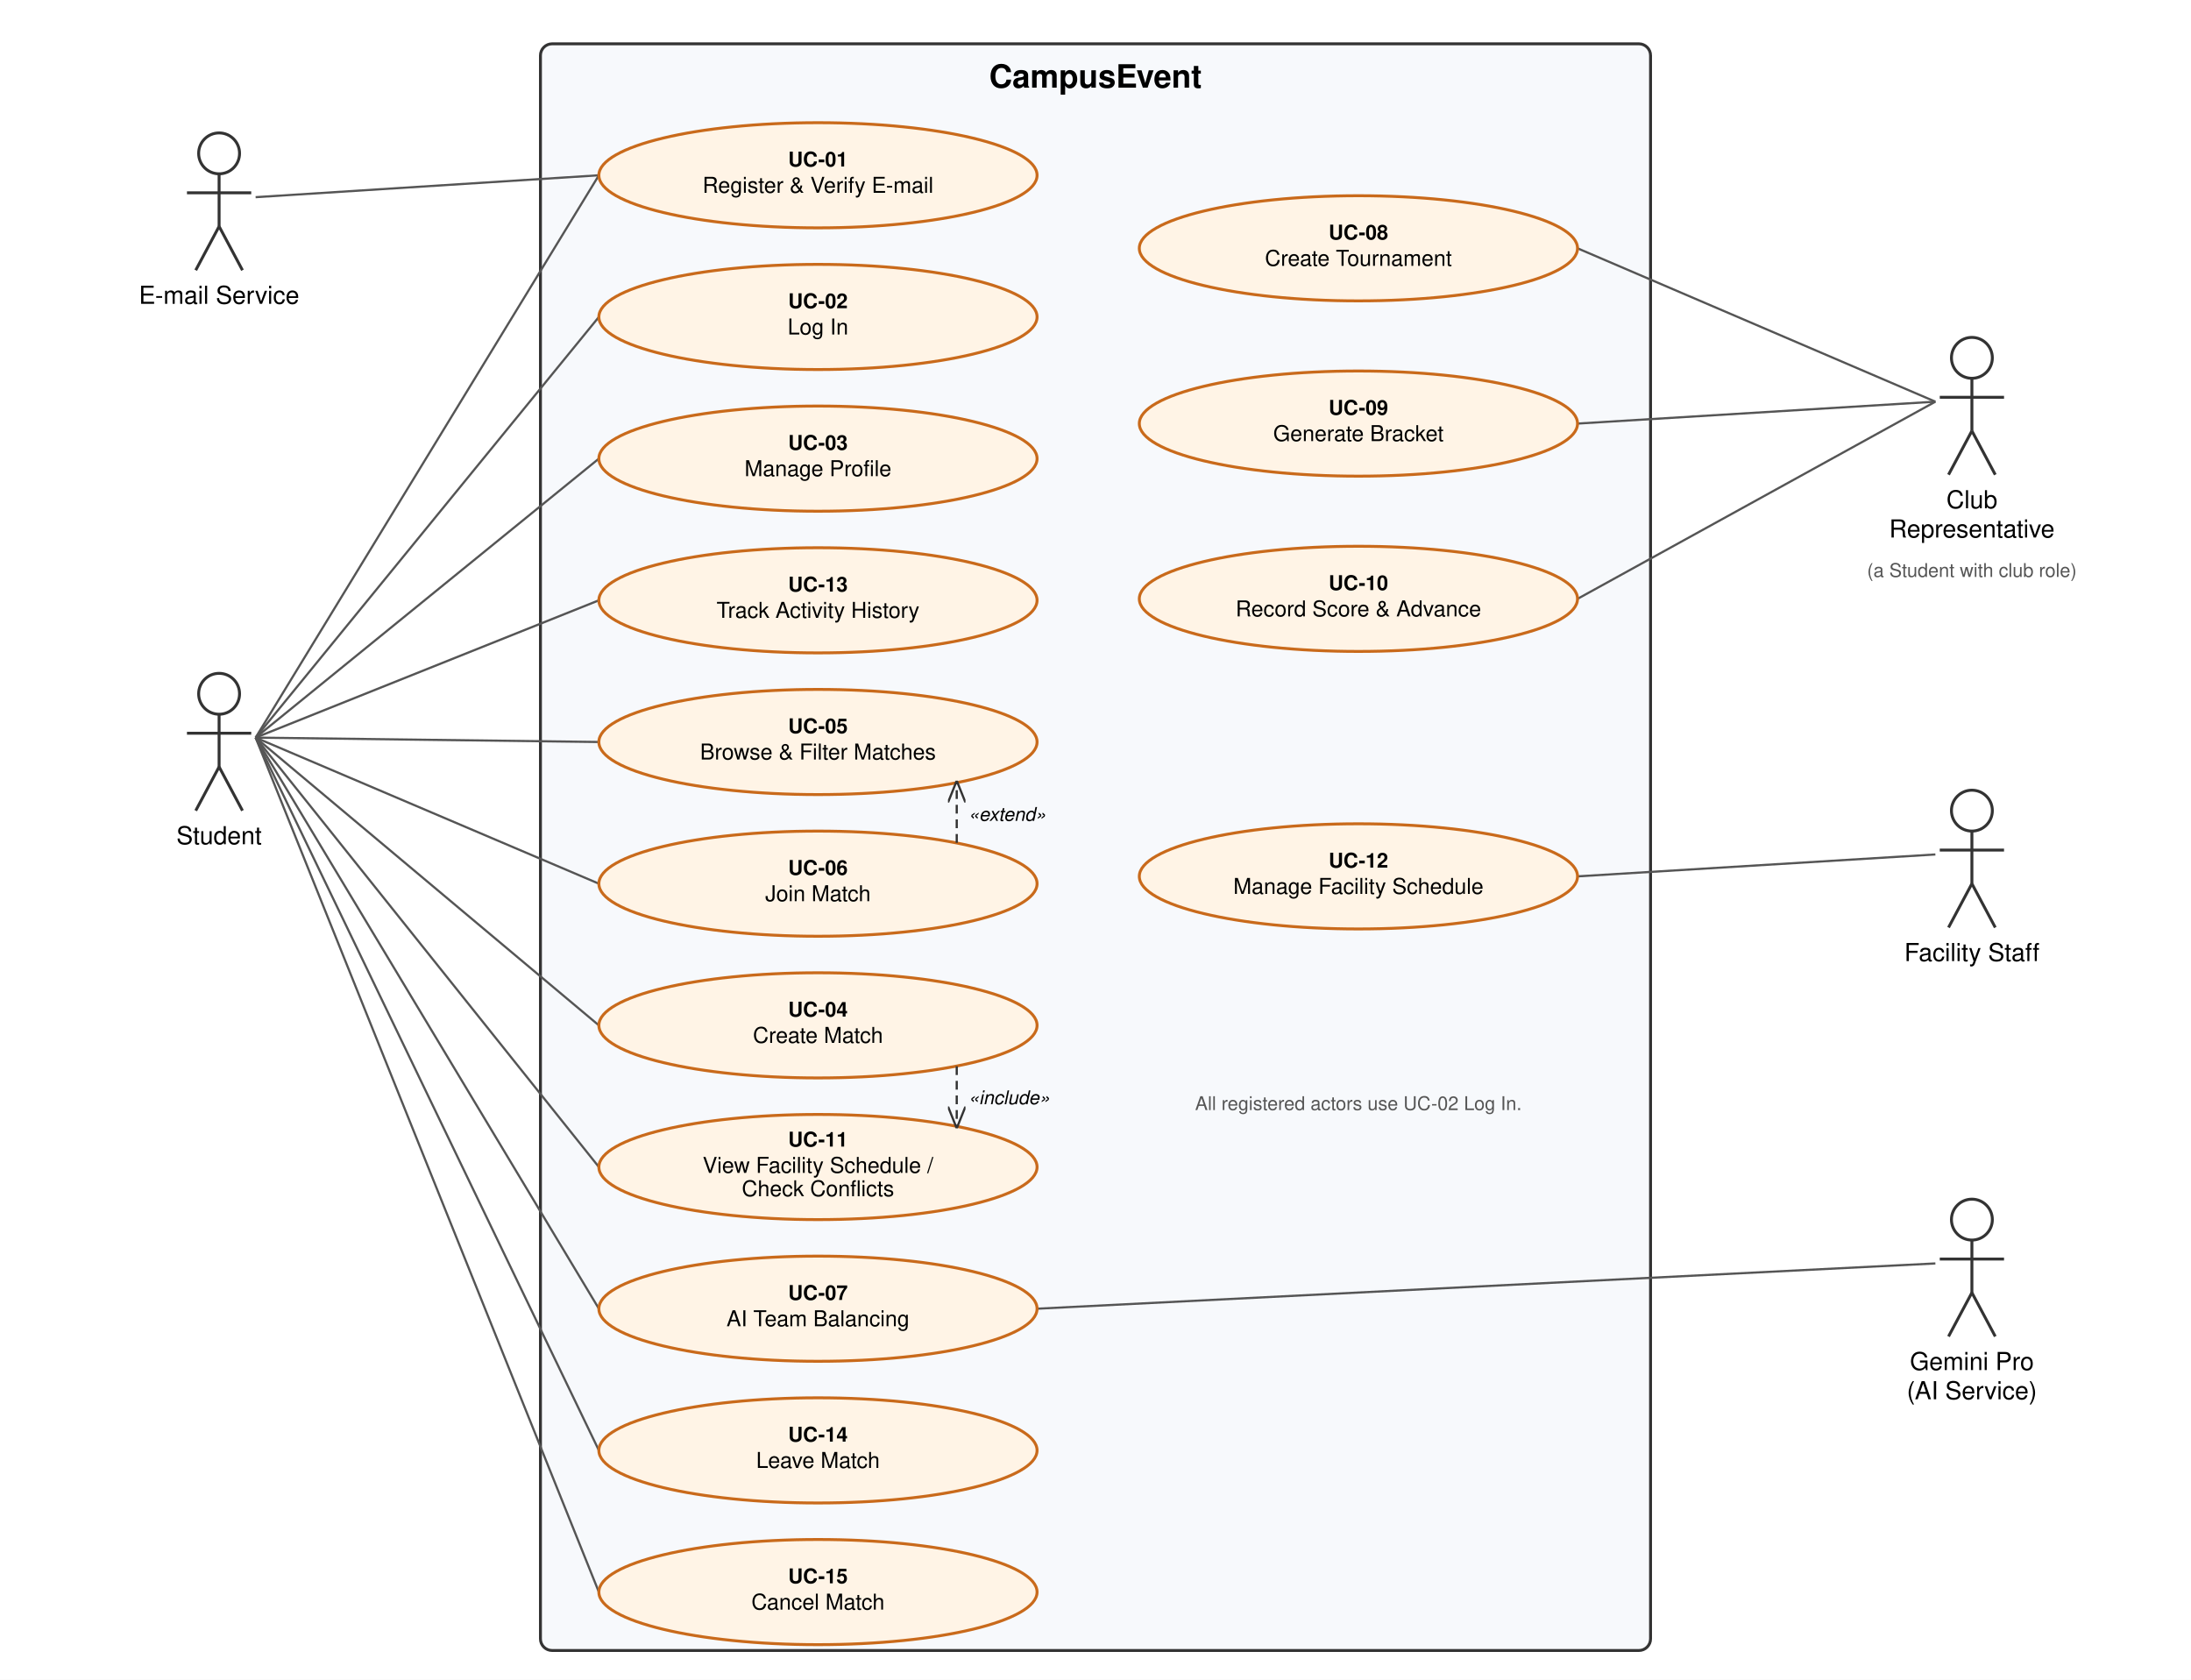
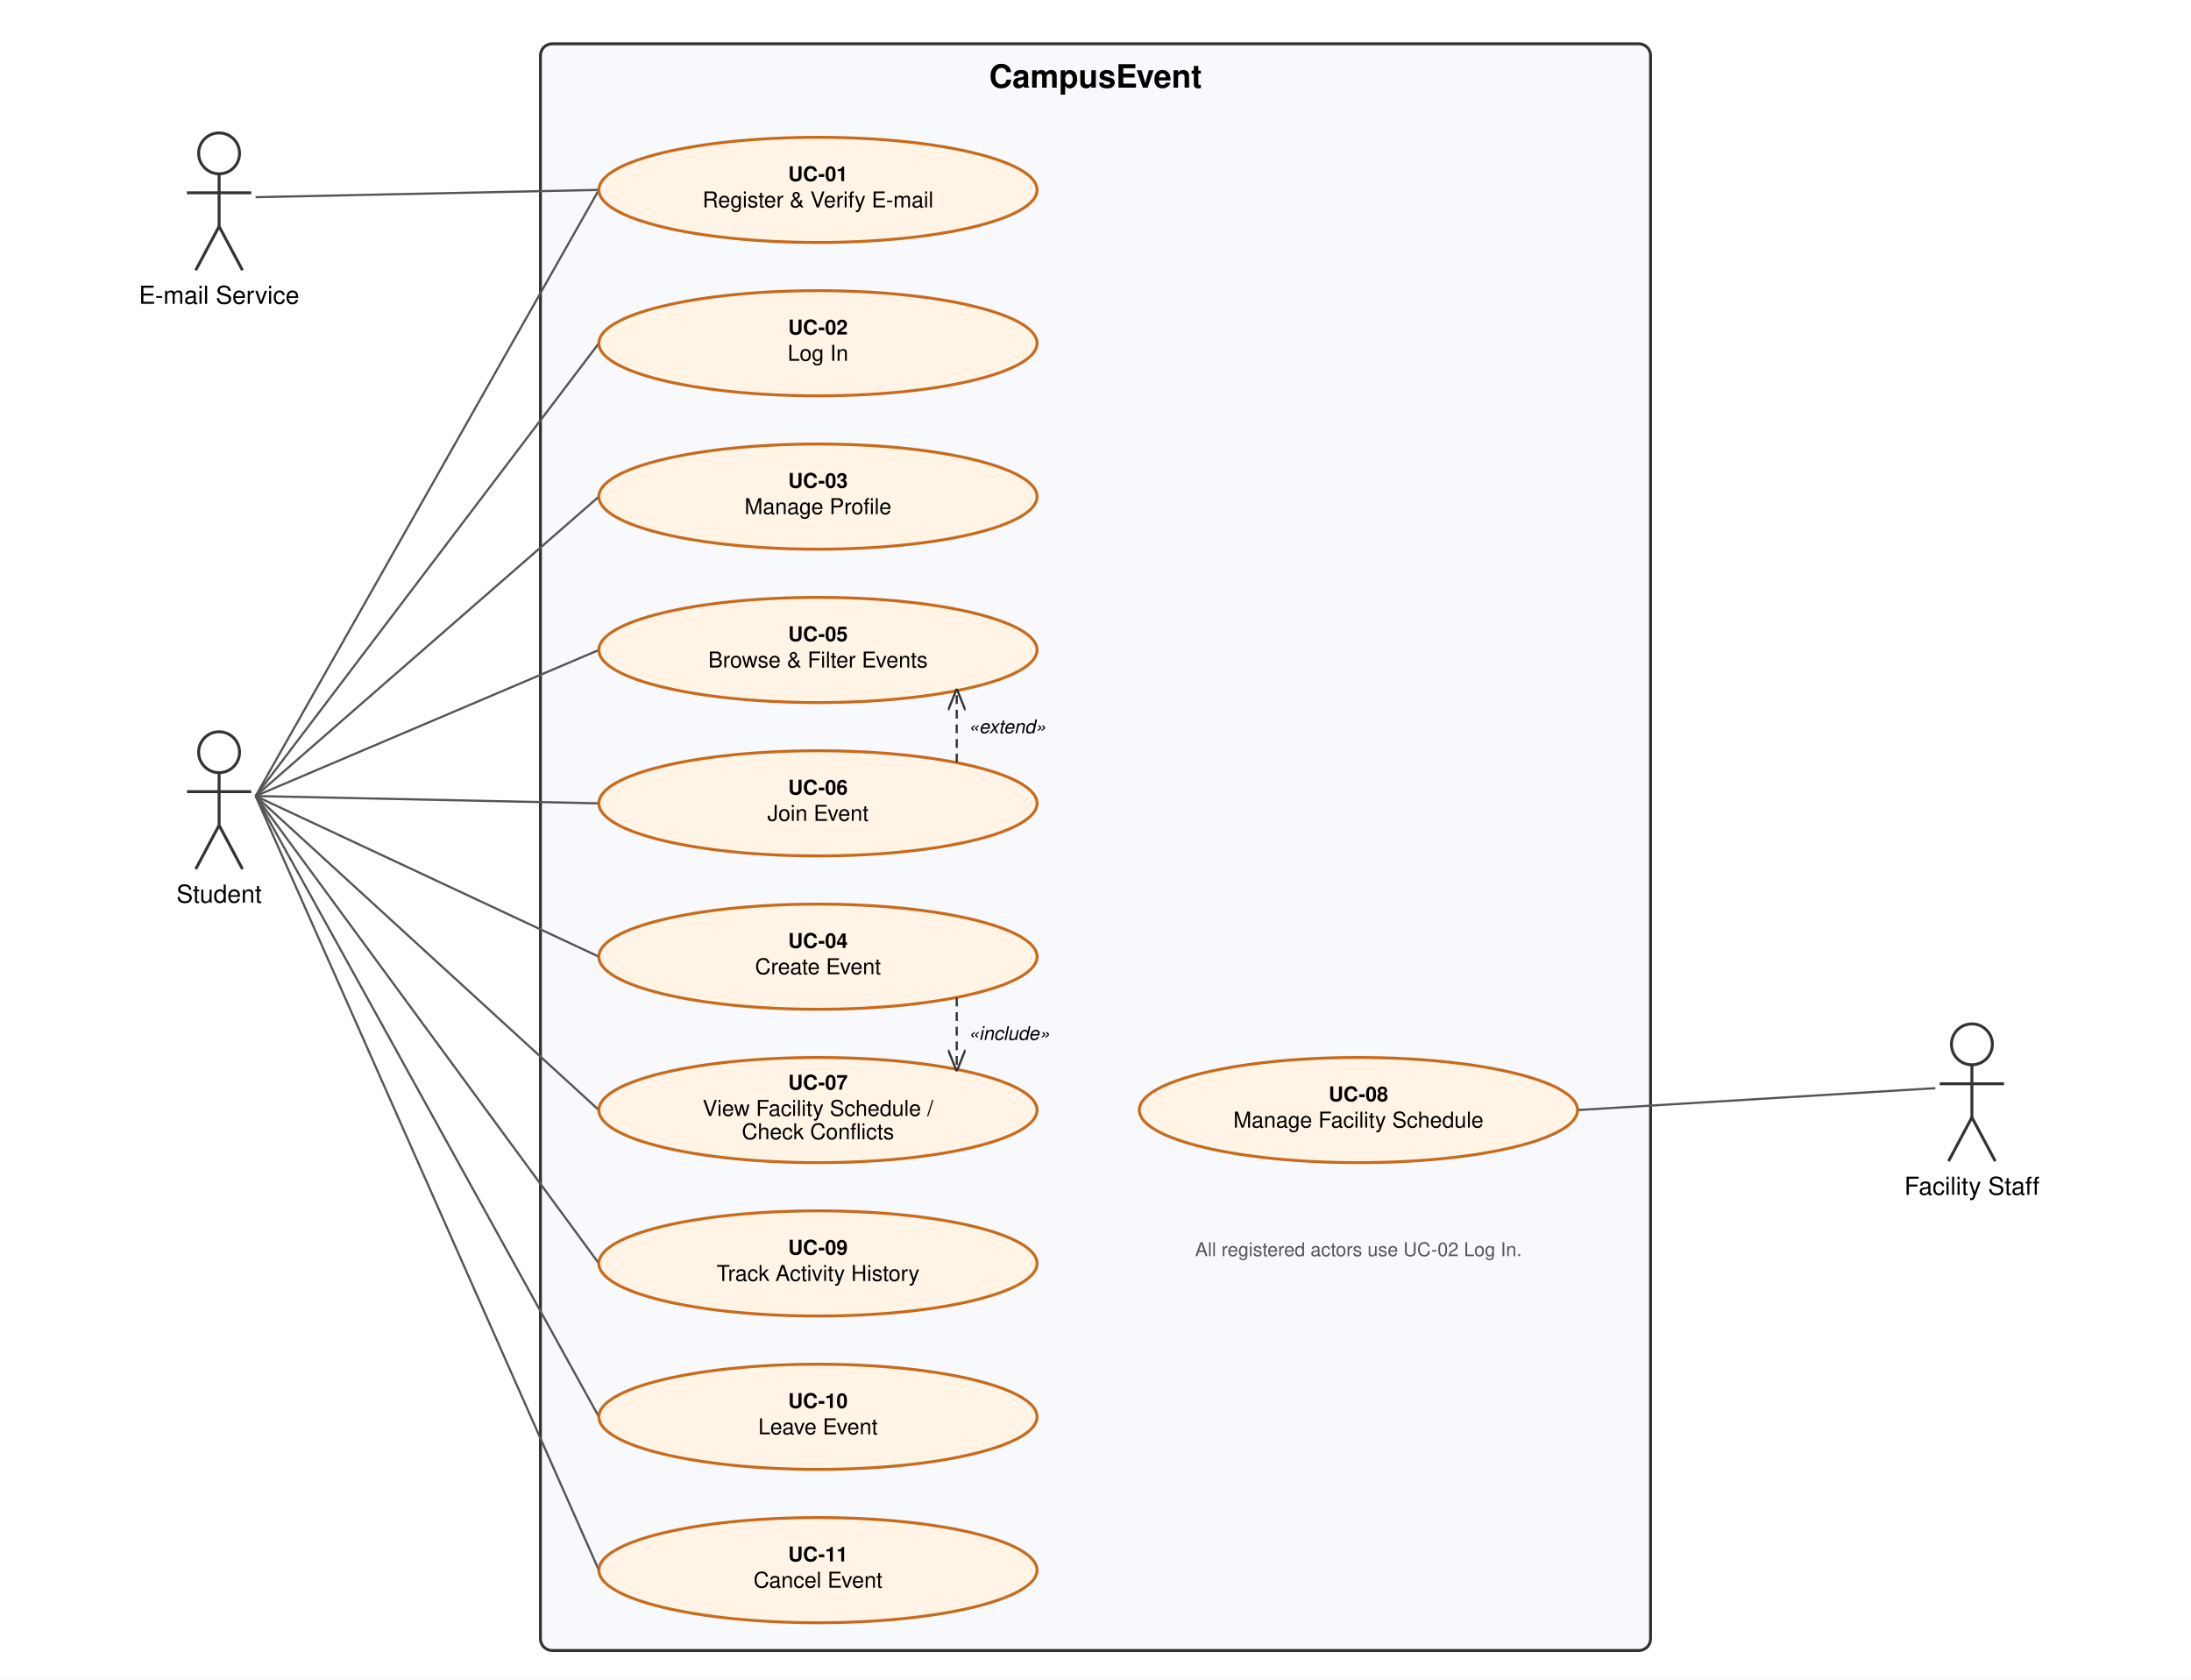
<svg xmlns="http://www.w3.org/2000/svg" width="1500" height="1150" viewBox="0 0 1500 1150" font-family="Helvetica, Arial, sans-serif">
  <rect width="100%" height="100%" fill="white" />
  <defs>
    <marker id="ar" markerWidth="10" markerHeight="8" refX="9" refY="4" orient="auto">
      <path d="M0,0 L10,4 L0,8" fill="none" stroke="#333" />
    </marker>
  </defs>
  <rect x="370" y="30" width="760" height="1100" rx="8" fill="#f7f9fc" stroke="#333" stroke-width="2" />
  <text x="750" y="60" text-anchor="middle" font-size="22" font-weight="bold">CampusEvent</text>
-   <line x1="175" y1="505" x2="410" y2="120" stroke="#555" stroke-width="1.5" />
-   <line x1="175" y1="505" x2="410" y2="217" stroke="#555" stroke-width="1.5" />
-   <line x1="175" y1="505" x2="410" y2="314" stroke="#555" stroke-width="1.5" />
-   <line x1="175" y1="505" x2="410" y2="411" stroke="#555" stroke-width="1.5" />
-   <line x1="175" y1="505" x2="410" y2="508" stroke="#555" stroke-width="1.5" />
-   <line x1="175" y1="505" x2="410" y2="605" stroke="#555" stroke-width="1.5" />
-   <line x1="175" y1="505" x2="410" y2="702" stroke="#555" stroke-width="1.5" />
-   <line x1="175" y1="505" x2="410" y2="799" stroke="#555" stroke-width="1.5" />
-   <line x1="175" y1="505" x2="410" y2="896" stroke="#555" stroke-width="1.5" />
-   <line x1="175" y1="505" x2="410" y2="993" stroke="#555" stroke-width="1.5" />
-   <line x1="175" y1="505" x2="410" y2="1090" stroke="#555" stroke-width="1.5" />
-   <line x1="175" y1="135" x2="410" y2="120" stroke="#555" stroke-width="1.5" />
-   <line x1="1325" y1="275" x2="1080" y2="170" stroke="#555" stroke-width="1.5" />
-   <line x1="1325" y1="275" x2="1080" y2="290" stroke="#555" stroke-width="1.5" />
-   <line x1="1325" y1="275" x2="1080" y2="410" stroke="#555" stroke-width="1.5" />
-   <line x1="1325" y1="585" x2="1080" y2="600" stroke="#555" stroke-width="1.5" />
-   <line x1="1325" y1="865" x2="710" y2="896" stroke="#555" stroke-width="1.5" />
-   <ellipse cx="560" cy="120" rx="150" ry="36" fill="#fff4e6" stroke="#c96a1b" stroke-width="2" />
-   <text x="560" y="114" text-anchor="middle" font-size="14" font-weight="bold">UC-01</text>
-   <text x="560" y="132" text-anchor="middle" font-size="15">Register &amp; Verify E-mail</text>
-   <ellipse cx="560" cy="217" rx="150" ry="36" fill="#fff4e6" stroke="#c96a1b" stroke-width="2" />
-   <text x="560" y="211" text-anchor="middle" font-size="14" font-weight="bold">UC-02</text>
-   <text x="560" y="229" text-anchor="middle" font-size="15">Log In</text>
-   <ellipse cx="560" cy="314" rx="150" ry="36" fill="#fff4e6" stroke="#c96a1b" stroke-width="2" />
-   <text x="560" y="308" text-anchor="middle" font-size="14" font-weight="bold">UC-03</text>
-   <text x="560" y="326" text-anchor="middle" font-size="15">Manage Profile</text>
-   <ellipse cx="560" cy="411" rx="150" ry="36" fill="#fff4e6" stroke="#c96a1b" stroke-width="2" />
-   <text x="560" y="405" text-anchor="middle" font-size="14" font-weight="bold">UC-13</text>
-   <text x="560" y="423" text-anchor="middle" font-size="15">Track Activity History</text>
-   <ellipse cx="560" cy="508" rx="150" ry="36" fill="#fff4e6" stroke="#c96a1b" stroke-width="2" />
-   <text x="560" y="502" text-anchor="middle" font-size="14" font-weight="bold">UC-05</text>
-   <text x="560" y="520" text-anchor="middle" font-size="15">Browse &amp; Filter Matches</text>
-   <ellipse cx="560" cy="605" rx="150" ry="36" fill="#fff4e6" stroke="#c96a1b" stroke-width="2" />
-   <text x="560" y="599" text-anchor="middle" font-size="14" font-weight="bold">UC-06</text>
-   <text x="560" y="617" text-anchor="middle" font-size="15">Join Match</text>
-   <ellipse cx="560" cy="702" rx="150" ry="36" fill="#fff4e6" stroke="#c96a1b" stroke-width="2" />
-   <text x="560" y="696" text-anchor="middle" font-size="14" font-weight="bold">UC-04</text>
-   <text x="560" y="714" text-anchor="middle" font-size="15">Create Match</text>
-   <ellipse cx="560" cy="799" rx="150" ry="36" fill="#fff4e6" stroke="#c96a1b" stroke-width="2" />
-   <text x="560" y="785" text-anchor="middle" font-size="14" font-weight="bold">UC-11</text>
-   <text x="560" y="803" text-anchor="middle" font-size="15">View Facility Schedule /</text>
-   <text x="560" y="819" text-anchor="middle" font-size="15">Check Conflicts</text>
-   <ellipse cx="560" cy="896" rx="150" ry="36" fill="#fff4e6" stroke="#c96a1b" stroke-width="2" />
-   <text x="560" y="890" text-anchor="middle" font-size="14" font-weight="bold">UC-07</text>
-   <text x="560" y="908" text-anchor="middle" font-size="15">AI Team Balancing</text>
-   <ellipse cx="560" cy="993" rx="150" ry="36" fill="#fff4e6" stroke="#c96a1b" stroke-width="2" />
-   <text x="560" y="987" text-anchor="middle" font-size="14" font-weight="bold">UC-14</text>
-   <text x="560" y="1005" text-anchor="middle" font-size="15">Leave Match</text>
-   <ellipse cx="560" cy="1090" rx="150" ry="36" fill="#fff4e6" stroke="#c96a1b" stroke-width="2" />
-   <text x="560" y="1084" text-anchor="middle" font-size="14" font-weight="bold">UC-15</text>
-   <text x="560" y="1102" text-anchor="middle" font-size="15">Cancel Match</text>
-   <ellipse cx="930" cy="170" rx="150" ry="36" fill="#fff4e6" stroke="#c96a1b" stroke-width="2" />
-   <text x="930" y="164" text-anchor="middle" font-size="14" font-weight="bold">UC-08</text>
-   <text x="930" y="182" text-anchor="middle" font-size="15">Create Tournament</text>
-   <ellipse cx="930" cy="290" rx="150" ry="36" fill="#fff4e6" stroke="#c96a1b" stroke-width="2" />
-   <text x="930" y="284" text-anchor="middle" font-size="14" font-weight="bold">UC-09</text>
-   <text x="930" y="302" text-anchor="middle" font-size="15">Generate Bracket</text>
-   <ellipse cx="930" cy="410" rx="150" ry="36" fill="#fff4e6" stroke="#c96a1b" stroke-width="2" />
-   <text x="930" y="404" text-anchor="middle" font-size="14" font-weight="bold">UC-10</text>
-   <text x="930" y="422" text-anchor="middle" font-size="15">Record Score &amp; Advance</text>
-   <ellipse cx="930" cy="600" rx="150" ry="36" fill="#fff4e6" stroke="#c96a1b" stroke-width="2" />
-   <text x="930" y="594" text-anchor="middle" font-size="14" font-weight="bold">UC-12</text>
-   <text x="930" y="612" text-anchor="middle" font-size="15">Manage Facility Schedule</text>
-   <line x1="655" y1="577" x2="655" y2="536" stroke="#333" stroke-width="1.5" stroke-dasharray="6,4" marker-end="url(#ar)" />
-   <text x="663" y="562" font-size="13" font-style="italic">«extend»</text>
-   <line x1="655" y1="730" x2="655" y2="771" stroke="#333" stroke-width="1.5" stroke-dasharray="6,4" marker-end="url(#ar)" />
-   <text x="663" y="756" font-size="13" font-style="italic">«include»</text>
-   <circle cx="150" cy="475" r="14" fill="white" stroke="#333" stroke-width="2" />
-   <line x1="150" y1="489" x2="150" y2="525" stroke="#333" stroke-width="2" />
-   <line x1="128" y1="502" x2="172" y2="502" stroke="#333" stroke-width="2" />
-   <line x1="150" y1="525" x2="134" y2="555" stroke="#333" stroke-width="2" />
-   <line x1="150" y1="525" x2="166" y2="555" stroke="#333" stroke-width="2" />
-   <text x="150" y="578" text-anchor="middle" font-size="17">Student</text>
+   <line x1="175" y1="545" x2="410" y2="130" stroke="#555" stroke-width="1.5" />
+   <line x1="175" y1="545" x2="410" y2="235" stroke="#555" stroke-width="1.5" />
+   <line x1="175" y1="545" x2="410" y2="340" stroke="#555" stroke-width="1.5" />
+   <line x1="175" y1="545" x2="410" y2="445" stroke="#555" stroke-width="1.5" />
+   <line x1="175" y1="545" x2="410" y2="550" stroke="#555" stroke-width="1.5" />
+   <line x1="175" y1="545" x2="410" y2="655" stroke="#555" stroke-width="1.5" />
+   <line x1="175" y1="545" x2="410" y2="760" stroke="#555" stroke-width="1.5" />
+   <line x1="175" y1="545" x2="410" y2="865" stroke="#555" stroke-width="1.5" />
+   <line x1="175" y1="545" x2="410" y2="970" stroke="#555" stroke-width="1.5" />
+   <line x1="175" y1="545" x2="410" y2="1075" stroke="#555" stroke-width="1.5" />
+   <line x1="175" y1="135" x2="410" y2="130" stroke="#555" stroke-width="1.5" />
+   <line x1="1325" y1="745" x2="1080" y2="760" stroke="#555" stroke-width="1.5" />
+   <ellipse cx="560" cy="130" rx="150" ry="36" fill="#fff4e6" stroke="#c96a1b" stroke-width="2" />
+   <text x="560" y="124" text-anchor="middle" font-size="14" font-weight="bold">UC-01</text>
+   <text x="560" y="142" text-anchor="middle" font-size="15">Register &amp; Verify E-mail</text>
+   <ellipse cx="560" cy="235" rx="150" ry="36" fill="#fff4e6" stroke="#c96a1b" stroke-width="2" />
+   <text x="560" y="229" text-anchor="middle" font-size="14" font-weight="bold">UC-02</text>
+   <text x="560" y="247" text-anchor="middle" font-size="15">Log In</text>
+   <ellipse cx="560" cy="340" rx="150" ry="36" fill="#fff4e6" stroke="#c96a1b" stroke-width="2" />
+   <text x="560" y="334" text-anchor="middle" font-size="14" font-weight="bold">UC-03</text>
+   <text x="560" y="352" text-anchor="middle" font-size="15">Manage Profile</text>
+   <ellipse cx="560" cy="445" rx="150" ry="36" fill="#fff4e6" stroke="#c96a1b" stroke-width="2" />
+   <text x="560" y="439" text-anchor="middle" font-size="14" font-weight="bold">UC-05</text>
+   <text x="560" y="457" text-anchor="middle" font-size="15">Browse &amp; Filter Events</text>
+   <ellipse cx="560" cy="550" rx="150" ry="36" fill="#fff4e6" stroke="#c96a1b" stroke-width="2" />
+   <text x="560" y="544" text-anchor="middle" font-size="14" font-weight="bold">UC-06</text>
+   <text x="560" y="562" text-anchor="middle" font-size="15">Join Event</text>
+   <ellipse cx="560" cy="655" rx="150" ry="36" fill="#fff4e6" stroke="#c96a1b" stroke-width="2" />
+   <text x="560" y="649" text-anchor="middle" font-size="14" font-weight="bold">UC-04</text>
+   <text x="560" y="667" text-anchor="middle" font-size="15">Create Event</text>
+   <ellipse cx="560" cy="760" rx="150" ry="36" fill="#fff4e6" stroke="#c96a1b" stroke-width="2" />
+   <text x="560" y="746" text-anchor="middle" font-size="14" font-weight="bold">UC-07</text>
+   <text x="560" y="764" text-anchor="middle" font-size="15">View Facility Schedule /</text>
+   <text x="560" y="780" text-anchor="middle" font-size="15">Check Conflicts</text>
+   <ellipse cx="560" cy="865" rx="150" ry="36" fill="#fff4e6" stroke="#c96a1b" stroke-width="2" />
+   <text x="560" y="859" text-anchor="middle" font-size="14" font-weight="bold">UC-09</text>
+   <text x="560" y="877" text-anchor="middle" font-size="15">Track Activity History</text>
+   <ellipse cx="560" cy="970" rx="150" ry="36" fill="#fff4e6" stroke="#c96a1b" stroke-width="2" />
+   <text x="560" y="964" text-anchor="middle" font-size="14" font-weight="bold">UC-10</text>
+   <text x="560" y="982" text-anchor="middle" font-size="15">Leave Event</text>
+   <ellipse cx="560" cy="1075" rx="150" ry="36" fill="#fff4e6" stroke="#c96a1b" stroke-width="2" />
+   <text x="560" y="1069" text-anchor="middle" font-size="14" font-weight="bold">UC-11</text>
+   <text x="560" y="1087" text-anchor="middle" font-size="15">Cancel Event</text>
+   <ellipse cx="930" cy="760" rx="150" ry="36" fill="#fff4e6" stroke="#c96a1b" stroke-width="2" />
+   <text x="930" y="754" text-anchor="middle" font-size="14" font-weight="bold">UC-08</text>
+   <text x="930" y="772" text-anchor="middle" font-size="15">Manage Facility Schedule</text>
+   <line x1="655" y1="522" x2="655" y2="473" stroke="#333" stroke-width="1.5" stroke-dasharray="6,4" marker-end="url(#ar)" />
+   <text x="663" y="502" font-size="13" font-style="italic">«extend»</text>
+   <line x1="655" y1="683" x2="655" y2="732" stroke="#333" stroke-width="1.5" stroke-dasharray="6,4" marker-end="url(#ar)" />
+   <text x="663" y="712" font-size="13" font-style="italic">«include»</text>
+   <circle cx="150" cy="515" r="14" fill="white" stroke="#333" stroke-width="2" />
+   <line x1="150" y1="529" x2="150" y2="565" stroke="#333" stroke-width="2" />
+   <line x1="128" y1="542" x2="172" y2="542" stroke="#333" stroke-width="2" />
+   <line x1="150" y1="565" x2="134" y2="595" stroke="#333" stroke-width="2" />
+   <line x1="150" y1="565" x2="166" y2="595" stroke="#333" stroke-width="2" />
+   <text x="150" y="618" text-anchor="middle" font-size="17">Student</text>
  <circle cx="150" cy="105" r="14" fill="white" stroke="#333" stroke-width="2" />
  <line x1="150" y1="119" x2="150" y2="155" stroke="#333" stroke-width="2" />
  <line x1="128" y1="132" x2="172" y2="132" stroke="#333" stroke-width="2" />
  <line x1="150" y1="155" x2="134" y2="185" stroke="#333" stroke-width="2" />
  <line x1="150" y1="155" x2="166" y2="185" stroke="#333" stroke-width="2" />
  <text x="150" y="208" text-anchor="middle" font-size="17">E-mail Service</text>
-   <circle cx="1350" cy="245" r="14" fill="white" stroke="#333" stroke-width="2" />
-   <line x1="1350" y1="259" x2="1350" y2="295" stroke="#333" stroke-width="2" />
-   <line x1="1328" y1="272" x2="1372" y2="272" stroke="#333" stroke-width="2" />
-   <line x1="1350" y1="295" x2="1334" y2="325" stroke="#333" stroke-width="2" />
-   <line x1="1350" y1="295" x2="1366" y2="325" stroke="#333" stroke-width="2" />
-   <text x="1350" y="348" text-anchor="middle" font-size="17">Club</text>
-   <text x="1350" y="368" text-anchor="middle" font-size="17">Representative</text>
-   <circle cx="1350" cy="555" r="14" fill="white" stroke="#333" stroke-width="2" />
-   <line x1="1350" y1="569" x2="1350" y2="605" stroke="#333" stroke-width="2" />
-   <line x1="1328" y1="582" x2="1372" y2="582" stroke="#333" stroke-width="2" />
-   <line x1="1350" y1="605" x2="1334" y2="635" stroke="#333" stroke-width="2" />
-   <line x1="1350" y1="605" x2="1366" y2="635" stroke="#333" stroke-width="2" />
-   <text x="1350" y="658" text-anchor="middle" font-size="17">Facility Staff</text>
-   <circle cx="1350" cy="835" r="14" fill="white" stroke="#333" stroke-width="2" />
-   <line x1="1350" y1="849" x2="1350" y2="885" stroke="#333" stroke-width="2" />
-   <line x1="1328" y1="862" x2="1372" y2="862" stroke="#333" stroke-width="2" />
-   <line x1="1350" y1="885" x2="1334" y2="915" stroke="#333" stroke-width="2" />
-   <line x1="1350" y1="885" x2="1366" y2="915" stroke="#333" stroke-width="2" />
-   <text x="1350" y="938" text-anchor="middle" font-size="17">Gemini Pro</text>
-   <text x="1350" y="958" text-anchor="middle" font-size="17">(AI Service)</text>
-   <text x="1350" y="395" text-anchor="middle" font-size="13" fill="#555">(a Student with club role)</text>
-   <text x="930" y="760" text-anchor="middle" font-size="13" fill="#555">All registered actors use UC-02 Log In.</text>
+   <circle cx="1350" cy="715" r="14" fill="white" stroke="#333" stroke-width="2" />
+   <line x1="1350" y1="729" x2="1350" y2="765" stroke="#333" stroke-width="2" />
+   <line x1="1328" y1="742" x2="1372" y2="742" stroke="#333" stroke-width="2" />
+   <line x1="1350" y1="765" x2="1334" y2="795" stroke="#333" stroke-width="2" />
+   <line x1="1350" y1="765" x2="1366" y2="795" stroke="#333" stroke-width="2" />
+   <text x="1350" y="818" text-anchor="middle" font-size="17">Facility Staff</text>
+   <text x="930" y="860" text-anchor="middle" font-size="13" fill="#555">All registered actors use UC-02 Log In.</text>
</svg>
